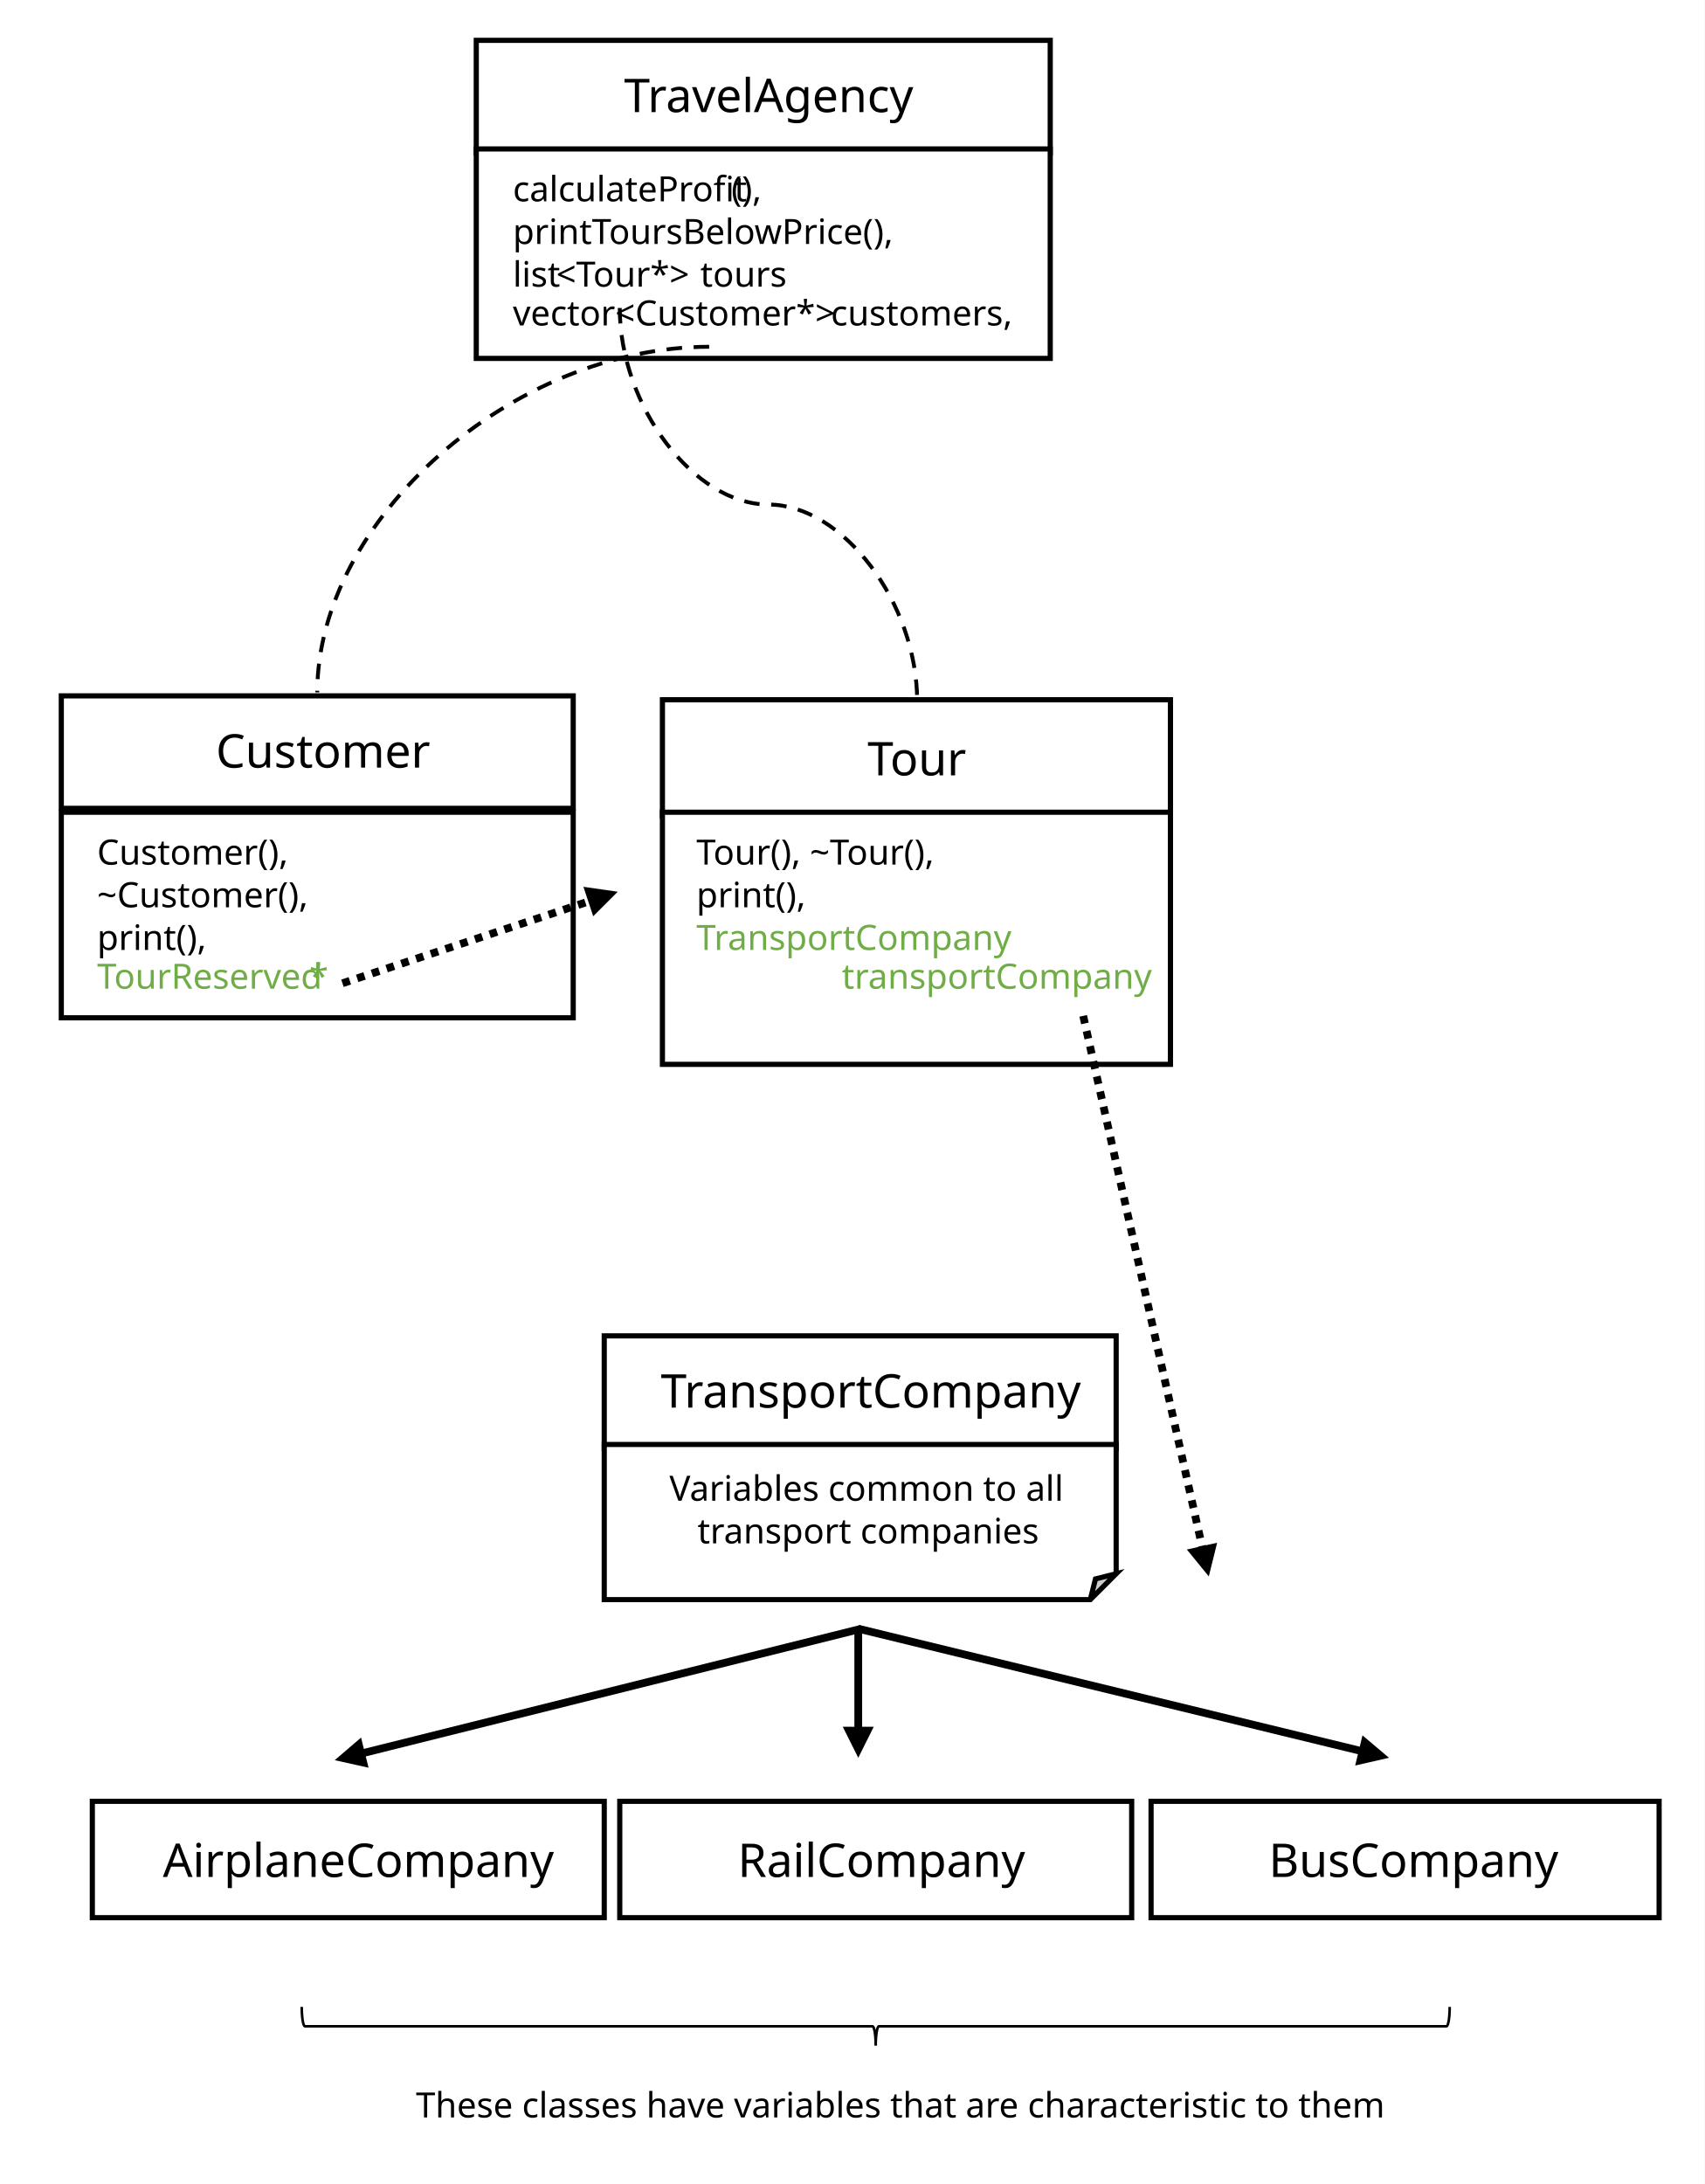
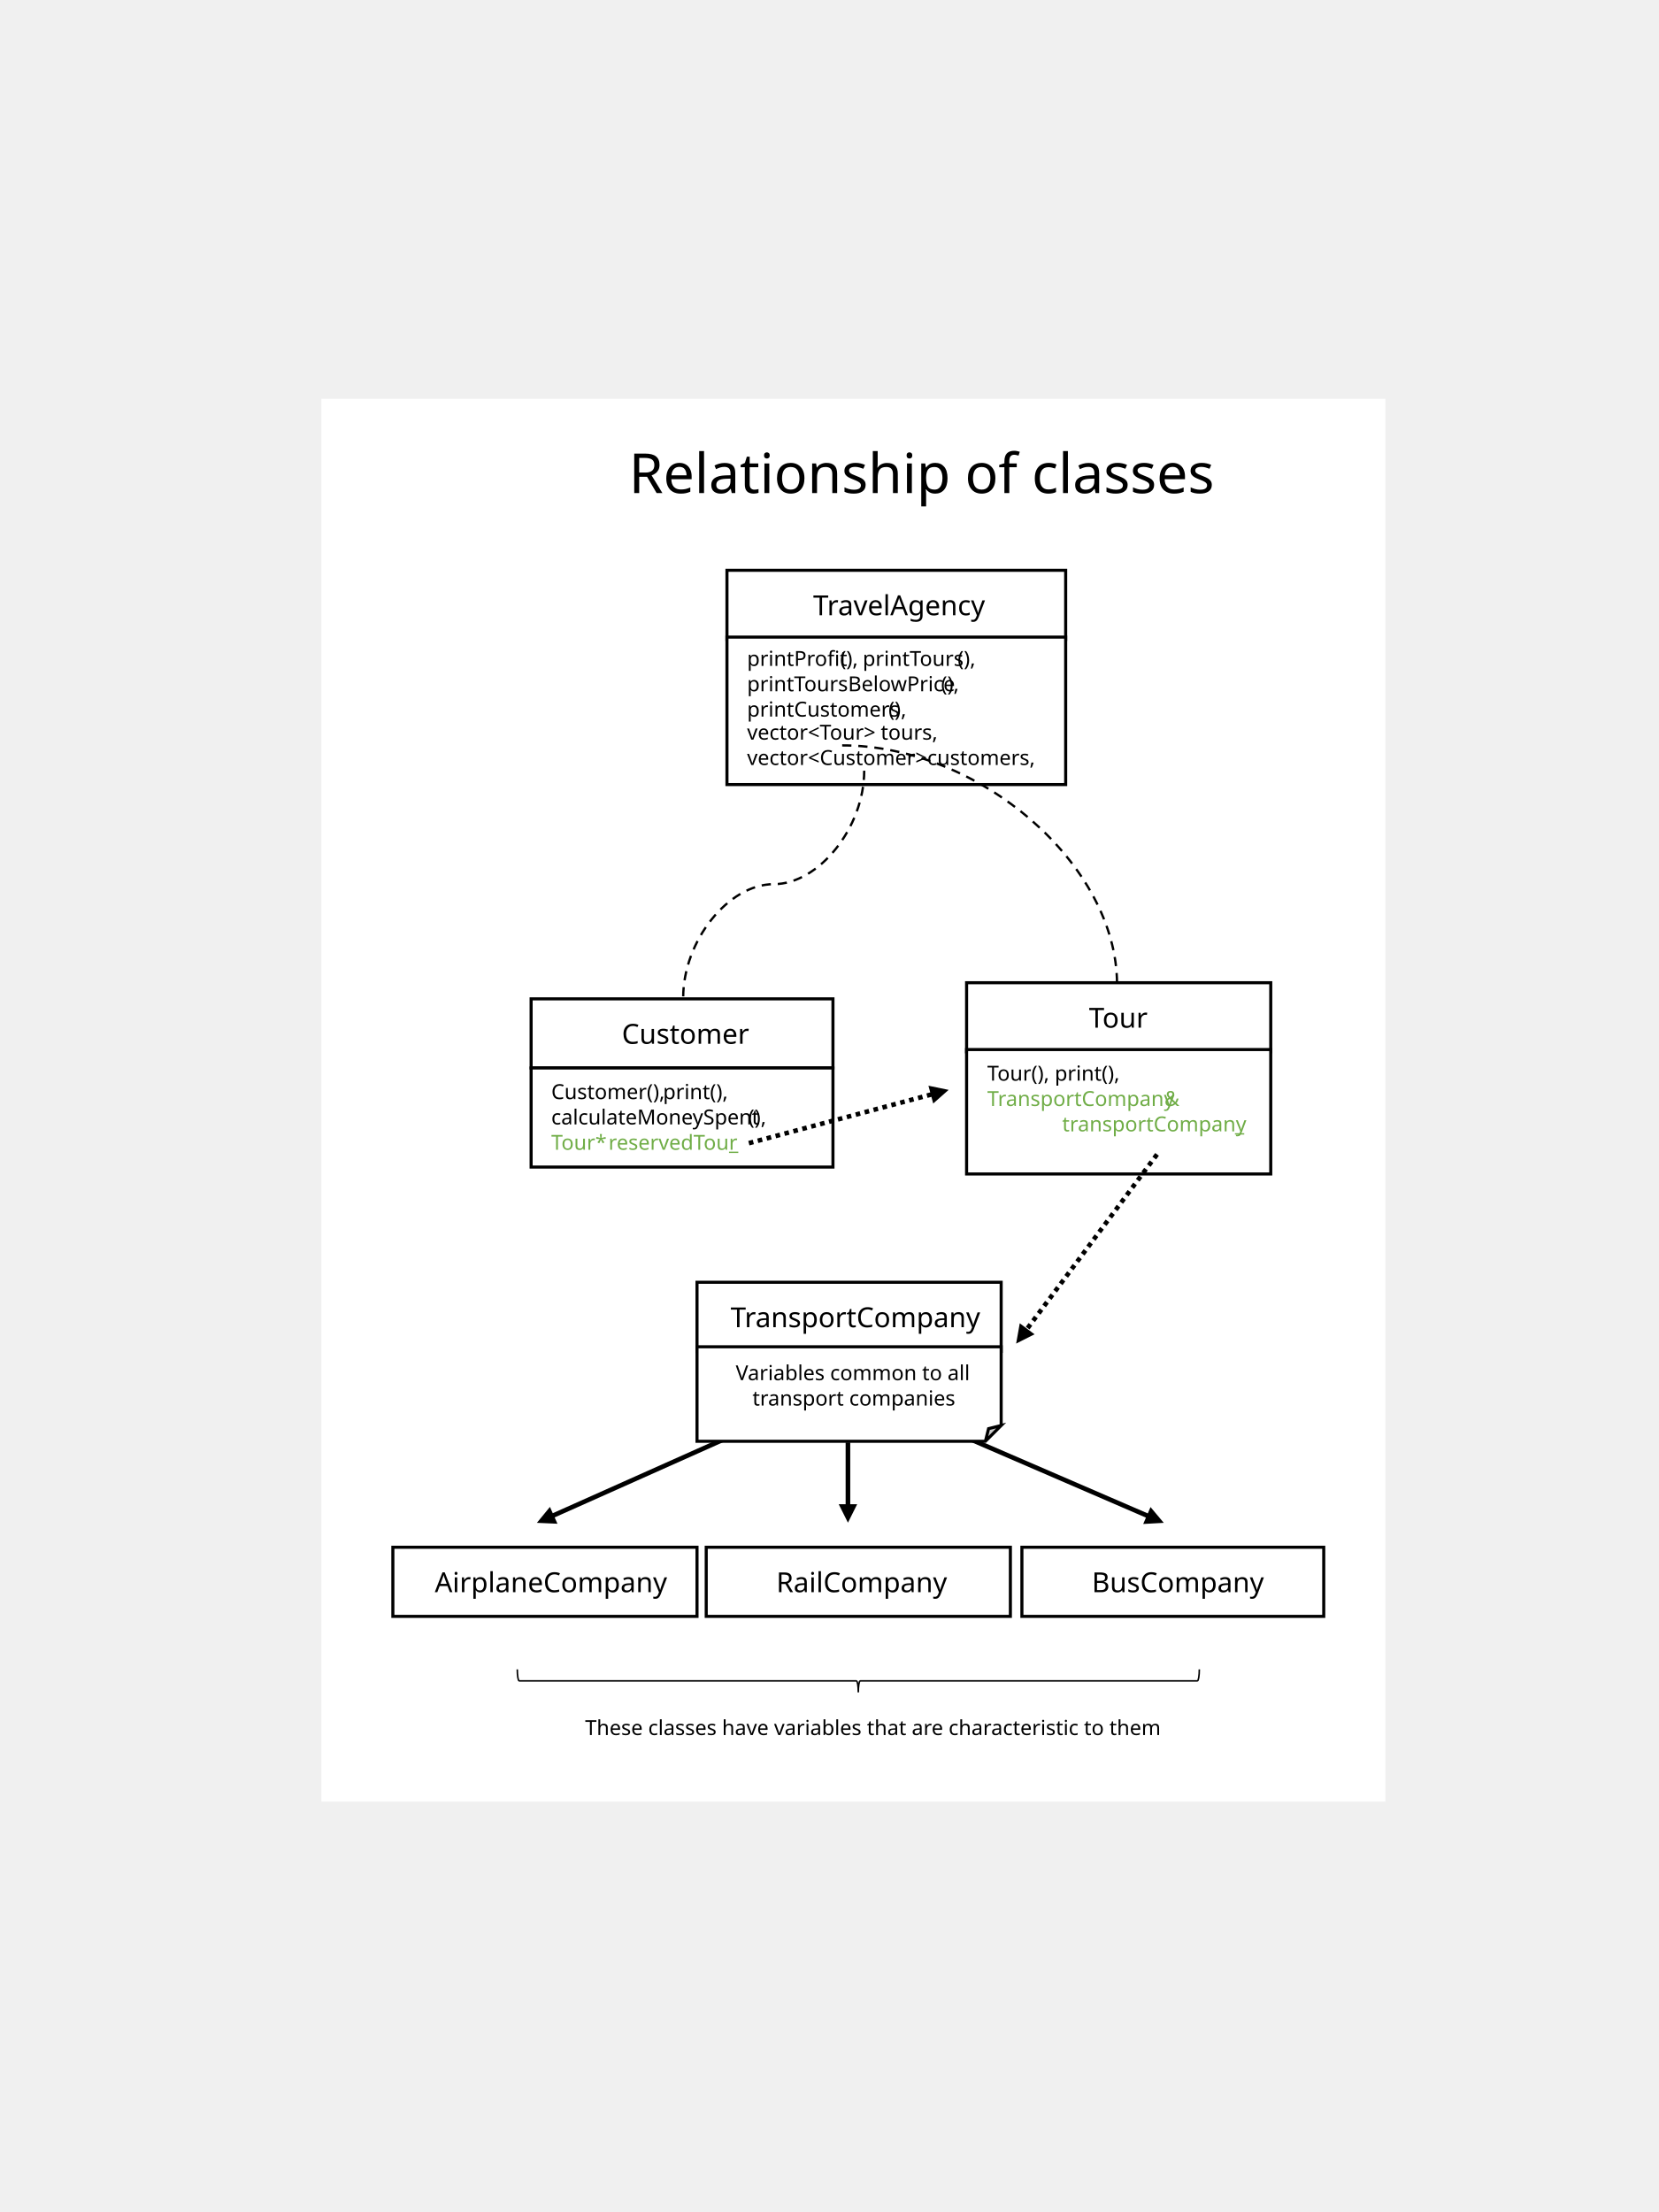
- <svg xmlns="http://www.w3.org/2000/svg" width="439.554" height="563.061" overflow="hidden" version="1.1" id="svg111" style="overflow:hidden">
+ <svg xmlns="http://www.w3.org/2000/svg" id="svg123" version="1.1" overflow="hidden" height="960" width="720">
  <defs id="defs5">
    <clipPath id="clip0">
-       <path d="M 0,0 H 720 V 960 H 0 Z" id="path2" style="clip-rule:evenodd;fill-rule:evenodd" />
+       <path id="path2" clip-rule="evenodd" fill-rule="evenodd" d="M 0,0 H 720 V 960 H 0 Z" />
    </clipPath>
  </defs>
-   <g clip-path="url(#clip0)" id="g109" transform="translate(-146.6947,-207.0984)">
-     <rect x="146.695" y="207.098" width="439.554" height="563.061" id="rect7" style="fill:#ffffff;stroke-width:0.598" />
-     <rect x="162.5" y="386.5" width="132" height="29" stroke-miterlimit="8" id="rect9" style="fill:#ffffff;stroke:#000000;stroke-width:1.333;stroke-miterlimit:8" />
-     <text font-weight="400" transform="translate(202.352,405)" id="text11" style="font-weight:400;font-family:'Segoe UI', 'Segoe UI_MSFontService', sans-serif">Customer</text>
-     <rect x="317.5" y="387.5" width="131" height="30" stroke-miterlimit="8" id="rect13" style="fill:#ffffff;stroke:#000000;stroke-width:1.333;stroke-miterlimit:8" />
-     <text font-weight="400" transform="translate(370.38,407)" id="text15" style="font-weight:400;font-family:'Segoe UI', 'Segoe UI_MSFontService', sans-serif">Tour</text>
-     <rect x="302.5" y="551.5" width="132" height="29" stroke-miterlimit="8" id="rect17" style="fill:#ffffff;stroke:#000000;stroke-width:1.333;stroke-miterlimit:8" />
-     <text font-weight="400" transform="translate(317.077,570)" id="text19" style="font-weight:400;font-family:'Segoe UI', 'Segoe UI_MSFontService', sans-serif">TransportCompany</text>
-     <rect x="170.5" y="671.5" width="132" height="30" stroke-miterlimit="8" id="rect21" style="fill:#ffffff;stroke:#000000;stroke-width:1.333;stroke-miterlimit:8" />
-     <text font-weight="400" transform="translate(188.695,691)" id="text23" style="font-weight:400;font-family:'Segoe UI', 'Segoe UI_MSFontService', sans-serif">AirplaneCompany</text>
-     <rect x="306.5" y="671.5" width="132" height="30" stroke-miterlimit="8" id="rect25" style="fill:#ffffff;stroke:#000000;stroke-width:1.333;stroke-miterlimit:8" />
-     <text font-weight="400" transform="translate(336.917,691)" id="text27" style="font-weight:400;font-family:'Segoe UI', 'Segoe UI_MSFontService', sans-serif">RailCompany</text>
-     <rect x="443.5" y="671.5" width="131" height="30" stroke-miterlimit="8" id="rect29" style="fill:#ffffff;stroke:#000000;stroke-width:1.333;stroke-miterlimit:8" />
-     <text font-weight="400" transform="translate(473.848,691)" id="text31" style="font-weight:400;font-family:'Segoe UI', 'Segoe UI_MSFontService', sans-serif">BusCompany</text>
-     <path d="M 0.242,-0.97 129.579,31.307 129.095,33.247 -0.242,0.97 Z M 129.012,28.073 l 6.793,5.818 -8.73,1.944 z" transform="matrix(-1,-8.74228e-8,-8.74228e-8,1,368.805,627)" id="path33" />
-     <path d="m 369,627 v 26.609 h -2 V 627 Z m 3,25.275 -4,8 -4,-8 z" id="path35" />
-     <path d="m 368.236,626.028 130.37,31.7 -0.473,1.944 -130.369,-31.7 z m 129.783,28.47 6.828,5.777 -8.718,1.997 z" id="path37" />
-     <text font-weight="300" transform="translate(651.603,294)" id="text41" style="font-weight:300;font-family:'Segoe UI', 'Segoe UI_MSFontService', sans-serif;fill:#ffffff">Travel <tspan x="0" y="14" id="tspan39">Agency</tspan>
+   <g id="g121" clip-path="url(#clip0)">
+     <rect style="stroke-width:0.638" id="rect7" fill="#ffffff" height="608.847" width="461.762" y="173.051" x="139.479" />
+     <rect id="rect9" fill="#ffffff" stroke-miterlimit="8" stroke-width="1.333" stroke="#000000" height="30" width="131" y="433.5" x="230.5" />
+     <text id="text11" transform="translate(269.861,453)" font-weight="400" font-family="'Segoe UI', 'Segoe UI_MSFontService', sans-serif">Customer</text>
+     <rect id="rect13" fill="#ffffff" stroke-miterlimit="8" stroke-width="1.333" stroke="#000000" height="30" width="132" y="426.5" x="419.5" />
+     <text id="text15" transform="translate(472.601,446)" font-weight="400" font-family="'Segoe UI', 'Segoe UI_MSFontService', sans-serif">Tour</text>
+     <rect id="rect17" fill="#ffffff" stroke-miterlimit="8" stroke-width="1.333" stroke="#000000" height="30" width="132" y="556.5" x="302.5" />
+     <text id="text19" transform="translate(317.077,576)" font-weight="400" font-family="'Segoe UI', 'Segoe UI_MSFontService', sans-serif">TransportCompany</text>
+     <rect id="rect21" fill="#ffffff" stroke-miterlimit="8" stroke-width="1.333" stroke="#000000" height="30" width="132" y="671.5" x="170.5" />
+     <text id="text23" transform="translate(188.695,691)" font-weight="400" font-family="'Segoe UI', 'Segoe UI_MSFontService', sans-serif">AirplaneCompany</text>
+     <rect id="rect25" fill="#ffffff" stroke-miterlimit="8" stroke-width="1.333" stroke="#000000" height="30" width="132" y="671.5" x="306.5" />
+     <text id="text27" transform="translate(336.917,691)" font-weight="400" font-family="'Segoe UI', 'Segoe UI_MSFontService', sans-serif">RailCompany</text>
+     <rect id="rect29" fill="#ffffff" stroke-miterlimit="8" stroke-width="1.333" stroke="#000000" height="30" width="131" y="671.5" x="443.5" />
+     <text id="text31" transform="translate(473.848,691)" font-weight="400" font-family="'Segoe UI', 'Segoe UI_MSFontService', sans-serif">BusCompany</text>
+     <path id="path33" transform="matrix(-1,-8.74228e-8,-8.74228e-8,1,313.398,625)" d="M 0.408,-0.913 74.719,32.273 73.903,34.099 -0.408,0.913 Z M 74.725,28.99 l 5.674,6.914 -8.936,0.39 z" />
+     <path id="path35" d="m 369,626 0.005,28.165 h -2 L 367,626 Z m 3.005,26.831 -3.999,8.001 -4.001,-8 z" />
+     <path id="path37" d="m 422.397,624.082 76.958,33.259 -0.793,1.836 -76.959,-33.259 z m 76.925,29.976 5.756,6.846 -8.93,0.498 z" />
+     <path id="path39" fill-rule="evenodd" fill="none" stroke-miterlimit="8" stroke-width="0.667" stroke="#000000" d="m 520.5,724.5 c 0,2.762 -0.373,5 -0.833,5 H 373.333 c -0.46,0 -0.833,2.239 -0.833,5 0,-2.761 -0.373,-5 -0.833,-5 H 225.333 c -0.46,0 -0.833,-2.238 -0.833,-5" />
+     <text id="text41" transform="translate(253.935,753)" font-size="9px" font-weight="400" font-family="'Segoe UI', 'Segoe UI_MSFontService', sans-serif">These classes have variables that are characteristic to them</text>
+     <rect id="rect43" fill="#ffffff" stroke-miterlimit="8" stroke-width="1.333" stroke="#000000" height="30" width="147" y="247.5" x="315.5" />
+     <text id="text45" transform="translate(352.896,267)" font-weight="400" font-family="'Segoe UI', 'Segoe UI_MSFontService', sans-serif">TravelAgency</text>
+     <rect id="rect47" fill="#ffffff" stroke-miterlimit="8" stroke-width="1.333" stroke="#000000" height="64" width="147" y="276.5" x="315.5" />
+     <text id="text71" transform="translate(324.231,289)" font-size="9px" font-weight="400" font-family="'Segoe UI', 'Segoe UI_MSFontService', sans-serif">printProfit<tspan id="tspan49" y="0" x="40.333">(),</tspan>
+       <tspan id="tspan51" y="0" x="50.167">printTours</tspan>
+       <tspan id="tspan53" y="0" x="91.333">(),</tspan>
+       <tspan id="tspan55" y="11" x="0">printToursBelowPrice</tspan>
+       <tspan id="tspan57" y="11" x="84.167">(),</tspan>
+       <tspan id="tspan59" y="22" x="0">printCustomers</tspan>
+       <tspan id="tspan61" y="22" x="61.333">(),</tspan>
+       <tspan id="tspan63" y="32" x="0">vector&lt;Tour&gt;</tspan>
+       <tspan id="tspan65" y="32" x="58">tours,</tspan>
+       <tspan id="tspan67" y="43" x="0">vector&lt;Customer&gt;</tspan>
+       <tspan id="tspan69" y="43" x="78.167">customers,</tspan>
    </text>
-     <path d="m 520.5,724.5 c 0,2.762 -0.373,5 -0.833,5 H 373.333 c -0.46,0 -0.833,2.239 -0.833,5 0,-2.761 -0.373,-5 -0.833,-5 H 225.333 c -0.46,0 -0.833,-2.238 -0.833,-5" stroke-miterlimit="8" id="path43" style="fill:none;fill-rule:evenodd;stroke:#000000;stroke-width:0.667;stroke-miterlimit:8" />
-     <text font-weight="400" font-size="9" transform="translate(253.935,753)" id="text45" style="font-weight:400;font-size:9px;font-family:'Segoe UI', 'Segoe UI_MSFontService', sans-serif">These classes have variables that are characteristic to them</text>
-     <rect x="269.5" y="217.5" width="148" height="29" stroke-miterlimit="8" id="rect47" style="fill:#ffffff;stroke:#000000;stroke-width:1.333;stroke-miterlimit:8" />
-     <text font-weight="400" transform="translate(307.601,236)" id="text49" style="font-weight:400;font-family:'Segoe UI', 'Segoe UI_MSFontService', sans-serif">TravelAgency</text>
-     <rect x="269.5" y="245.5" width="148" height="54" stroke-miterlimit="8" id="rect51" style="fill:#ffffff;stroke:#000000;stroke-width:1.333;stroke-miterlimit:8" />
-     <text font-weight="400" font-size="9" transform="translate(278.936,259)" id="text67" style="font-weight:400;font-size:9px;font-family:'Segoe UI', 'Segoe UI_MSFontService', sans-serif">calculateProfit<tspan x="56.333" y="0" id="tspan53">(),</tspan>
-       <tspan x="0" y="11" id="tspan55">printToursBelowPrice</tspan>
- (),<tspan x="0" y="22" id="tspan57">list</tspan>
-       <tspan x="11.167" y="22" id="tspan59">&lt;Tour*&gt;</tspan>
-       <tspan x="48.333" y="22" id="tspan61">tours</tspan>
-       <tspan x="0" y="32" id="tspan63">vector&lt;Customer*&gt;</tspan>
-       <tspan x="82" y="32" id="tspan65">customers</tspan>
- ,</text>
-     <rect x="162.5" y="416.5" width="132" height="53" stroke-miterlimit="8" id="rect69" style="fill:#ffffff;stroke:#000000;stroke-width:1.333;stroke-miterlimit:8" />
-     <text font-weight="400" font-size="9" transform="translate(171.729,430)" id="text79" style="font-weight:400;font-size:9px;font-family:'Segoe UI', 'Segoe UI_MSFontService', sans-serif">Customer(), <tspan x="0" y="11" id="tspan71">~Customer(),</tspan>
-       <tspan x="0" y="22" id="tspan73">print(),</tspan>
-       <tspan x="0" y="32" id="tspan75" style="fill:#70ad47">TourReserved</tspan>
-       <tspan x="54.667" y="32" id="tspan77" style="fill:#70ad47">*</tspan>
+     <rect id="rect73" fill="#ffffff" stroke-miterlimit="8" stroke-width="1.333" stroke="#000000" height="43" width="131" y="463.5" x="230.5" />
+     <text id="text87" transform="translate(239.238,477)" font-size="9px" font-weight="400" font-family="'Segoe UI', 'Segoe UI_MSFontService', sans-serif">Customer(), <tspan id="tspan75" y="0" x="48.5">print(),</tspan>
+       <tspan id="tspan77" y="11" x="0">calculateMoneySpent</tspan>
+       <tspan id="tspan79" y="11" x="85.5">(),</tspan>
+       <tspan id="tspan81" y="22" x="0" fill="#70ad47">Tour*</tspan>
+       <tspan id="tspan83" y="22" x="24.833" fill="#70ad47">reservedTour</tspan>
+       <tspan id="tspan85" y="22" x="77.167" fill="#70ad47">_</tspan>
    </text>
-     <path d="M 0.315,-0.949 2.213,-0.318 1.582,1.58 -0.315,0.949 Z M 4.111,0.313 6.009,0.944 5.378,2.842 3.48,2.211 Z M 7.907,1.575 9.805,2.206 9.174,4.104 7.276,3.473 Z m 3.796,1.262 1.898,0.631 -0.631,1.898 -1.898,-0.631 z m 3.796,1.262 1.898,0.631 -0.631,1.898 -1.898,-0.631 z m 3.796,1.262 1.898,0.631 -0.631,1.898 -1.898,-0.631 z m 3.796,1.262 1.898,0.631 -0.631,1.898 -1.898,-0.631 z m 3.796,1.262 1.898,0.631 -0.631,1.898 -1.898,-0.631 z m 3.796,1.262 1.898,0.631 -0.631,1.898 -1.898,-0.631 z m 3.796,1.262 1.898,0.631 -0.631,1.898 -1.898,-0.631 z m 3.796,1.262 1.898,0.631 -0.631,1.898 -1.898,-0.631 z m 3.796,1.262 1.898,0.631 -0.631,1.898 -1.898,-0.631 z m 3.796,1.262 1.898,0.631 -0.631,1.898 -1.898,-0.631 z m 3.796,1.262 1.898,0.631 -0.631,1.898 -1.898,-0.631 z m 3.796,1.262 1.898,0.631 -0.631,1.898 -1.898,-0.631 z m 3.796,1.262 1.898,0.631 -0.631,1.898 -1.898,-0.631 z m 3.796,1.262 1.898,0.631 -0.631,1.898 -1.898,-0.631 z m 3.796,1.262 0.125,0.042 -0.631,1.898 -0.125,-0.042 z m -0.194,-3.226 6.33,6.319 -8.853,1.272 z" transform="matrix(1,0,0,-1,235,460.596)" id="path81" />
-     <rect x="317.5" y="416.5" width="131" height="65" stroke-miterlimit="8" id="rect83" style="fill:#ffffff;stroke:#000000;stroke-width:1.333;stroke-miterlimit:8" />
-     <text font-weight="400" font-size="9" transform="translate(326.257,430)" id="text91" style="font-weight:400;font-size:9px;font-family:'Segoe UI', 'Segoe UI_MSFontService', sans-serif">Tour(), ~Tour(),<tspan x="0" y="11" id="tspan85">print(),</tspan>
-       <tspan x="0" y="22" id="tspan87" style="fill:#70ad47">TransportCompany</tspan>
-       <tspan x="37.5" y="32" id="tspan89" style="fill:#70ad47">transportCompany</tspan>
+     <path id="path89" transform="matrix(1,0,0,-1,325,496.13)" d="M 0.258,-0.966 2.19,-0.451 1.675,1.482 -0.258,0.966 Z M 4.123,0.065 6.055,0.58 5.54,2.513 3.607,1.997 Z M 7.987,1.096 9.92,1.611 9.404,3.544 7.472,3.028 Z M 11.852,2.127 13.785,2.642 13.269,4.575 11.337,4.059 Z M 15.717,3.158 17.649,3.673 17.134,5.606 15.202,5.09 Z M 19.582,4.189 21.514,4.705 20.999,6.637 19.066,6.121 Z m 3.865,1.031 1.932,0.516 -0.515,1.932 -1.932,-0.516 z m 3.865,1.031 1.932,0.516 -0.515,1.932 -1.932,-0.516 z m 3.865,1.031 1.933,0.516 -0.516,1.932 -1.932,-0.516 z m 3.865,1.031 1.932,0.516 -0.515,1.932 -1.932,-0.516 z m 3.865,1.031 1.932,0.516 -0.515,1.932 -1.932,-0.515 z m 3.865,1.031 1.932,0.515 -0.515,1.932 -1.933,-0.515 z m 3.865,1.031 1.932,0.516 -0.515,1.932 -1.932,-0.515 z m 3.865,1.031 1.932,0.515 -0.515,1.932 -1.932,-0.515 z m 3.865,1.031 1.932,0.515 -0.515,1.932 -1.933,-0.515 z m 3.865,1.031 1.932,0.516 -0.515,1.932 -1.932,-0.515 z m 3.865,1.031 1.933,0.515 -0.516,1.932 -1.932,-0.515 z m 3.865,1.031 1.932,0.515 -0.515,1.933 -1.932,-0.516 z m 3.865,1.031 1.932,0.515 -0.515,1.932 -1.932,-0.515 z m 3.865,1.031 1.932,0.515 -0.516,1.932 -1.932,-0.515 z m 3.865,1.031 1.932,0.516 -0.515,1.932 -1.932,-0.515 z m 2.449,-2.451 6.699,5.927 -8.761,1.803 z" />
+     <rect id="rect91" fill="#ffffff" stroke-miterlimit="8" stroke-width="1.333" stroke="#000000" height="54" width="132" y="455.5" x="419.5" />
+     <text id="text101" transform="translate(428.478,469)" font-size="9px" font-weight="400" font-family="'Segoe UI', 'Segoe UI_MSFontService', sans-serif">Tour(), print(),<tspan id="tspan93" y="11" x="0" fill="#70ad47">TransportCompany</tspan>
+       <tspan id="tspan95" y="11" x="76.833" fill="#70ad47">&amp;</tspan>
+       <tspan id="tspan97" y="22" x="32.5" fill="#70ad47">transportCompany</tspan>
+       <tspan id="tspan99" y="22" x="107.5" fill="#70ad47">_</tspan>
    </text>
-     <path d="m 426.976,468.781 0.437,1.952 -1.951,0.437 -0.438,-1.951 z m 0.874,3.904 0.438,1.951 -1.952,0.437 -0.437,-1.951 z m 0.875,3.903 0.437,1.951 -1.951,0.438 -0.438,-1.952 z m 0.875,3.903 0.437,1.952 -1.952,0.437 -0.437,-1.952 z m 0.874,3.903 0.438,1.952 -1.952,0.437 -0.437,-1.952 z m 0.875,3.903 0.437,1.952 -1.951,0.437 -0.438,-1.951 z m 0.875,3.904 0.437,1.951 -1.952,0.438 -0.437,-1.952 z m 0.874,3.903 0.438,1.951 -1.952,0.438 -0.437,-1.952 z m 0.875,3.903 0.437,1.952 -1.951,0.437 -0.438,-1.952 z m 0.875,3.903 0.437,1.952 -1.952,0.437 -0.437,-1.951 z m 0.874,3.903 0.437,1.952 -1.951,0.437 -0.437,-1.951 z m 0.875,3.904 0.437,1.951 -1.952,0.438 -0.437,-1.952 z m 0.874,3.903 0.438,1.951 -1.952,0.438 -0.437,-1.952 z m 0.875,3.903 0.437,1.952 -1.951,0.437 -0.438,-1.952 z m 0.875,3.903 0.437,1.952 -1.952,0.437 -0.437,-1.951 z m 0.874,3.903 0.438,1.952 -1.952,0.437 -0.437,-1.951 z m 0.875,3.904 0.437,1.951 -1.951,0.438 -0.438,-1.952 z m 0.875,3.903 0.437,1.951 -1.952,0.438 -0.437,-1.952 z m 0.874,3.903 0.438,1.952 -1.952,0.437 -0.437,-1.952 z m 0.875,3.903 0.437,1.952 -1.951,0.437 -0.438,-1.951 z m 0.874,3.903 0.438,1.952 -1.952,0.437 -0.437,-1.951 z m 0.875,3.904 0.437,1.951 -1.951,0.438 -0.438,-1.952 z m 0.875,3.903 0.437,1.951 -1.952,0.438 -0.437,-1.952 z m 0.874,3.903 0.438,1.952 -1.952,0.437 -0.437,-1.952 z m 0.875,3.903 0.437,1.952 -1.951,0.437 -0.438,-1.951 z m 0.875,3.903 0.437,1.952 -1.952,0.437 -0.437,-1.951 z m 0.874,3.904 0.438,1.951 -1.952,0.438 -0.437,-1.952 z m 0.875,3.903 0.437,1.952 -1.951,0.437 -0.438,-1.952 z m 0.875,3.903 0.437,1.952 -1.952,0.437 -0.437,-1.952 z m 0.874,3.903 0.437,1.952 -1.951,0.437 -0.437,-1.951 z m 0.875,3.904 0.437,1.951 -1.951,0.437 -0.438,-1.951 z m 0.874,3.903 0.438,1.951 -1.952,0.438 -0.437,-1.952 z m 0.875,3.903 0.437,1.951 -1.951,0.438 -0.438,-1.952 z m 0.875,3.903 0.437,1.952 -1.952,0.437 -0.437,-1.952 z m 0.874,3.903 0.438,1.952 -1.952,0.437 -0.437,-1.951 z m 0.875,3.904 0.314,1.4 -1.952,0.437 -0.314,-1.4 z m 2.95,-0.557 -2.154,8.681 -5.653,-6.932 z" id="path93" />
-     <path d="m 0,0 c 25.34,0 50.68,19.172 50.68,38.343 0,19.171 25.34,38.343 50.68,38.343" stroke-miterlimit="10" transform="matrix(-4.37114e-8,1,1,4.37114e-8,306.5,286.5)" id="path95" style="fill:none;fill-rule:evenodd;stroke:#000000;stroke-linejoin:round;stroke-miterlimit:10;stroke-dasharray:4, 3" />
-     <path d="M 0,0 C 50.524,0 101.048,44.55 101.048,89.101" stroke-miterlimit="10" transform="matrix(-1,-8.74228e-8,-8.74228e-8,1,329.548,296.5)" id="path97" style="fill:none;fill-rule:evenodd;stroke:#000000;stroke-linejoin:round;stroke-miterlimit:10;stroke-dasharray:4, 3" />
-     <path d="m 302.5,579.5 h 132 v 33.333 l -6.667,6.667 H 302.5 Z" id="path99" style="fill:#ffffff;fill-rule:evenodd" />
-     <path d="m 427.833,619.5 1.334,-5.333 5.333,-1.334 z" id="path101" style="fill:#cdcdcd;fill-rule:evenodd" />
-     <path d="m 427.833,619.5 1.334,-5.333 5.333,-1.334 -6.667,6.667 H 302.5 v -40 h 132 v 33.333" stroke-miterlimit="8" id="path103" style="fill:none;fill-rule:evenodd;stroke:#000000;stroke-width:1.333;stroke-miterlimit:8" />
-     <text font-weight="400" font-size="9" transform="translate(319.308,594)" id="text107" style="font-weight:400;font-size:9px;font-family:'Segoe UI', 'Segoe UI_MSFontService', sans-serif">Variables common to all <tspan x="7.247" y="11" id="tspan105">transport companies</tspan>
+     <path id="path103" transform="matrix(-1,-8.74228e-8,-8.74228e-8,1,502.146,501)" d="M 0.802,-0.597 1.997,1.007 0.393,2.201 -0.802,0.597 Z M 3.191,2.611 4.386,4.215 2.782,5.41 1.587,3.805 Z M 5.58,5.819 6.775,7.423 5.171,8.618 3.976,7.014 Z M 7.969,9.027 9.164,10.631 7.56,11.826 6.365,10.222 Z m 2.389,3.208 1.194,1.604 -1.604,1.195 -1.195,-1.604 z m 2.389,3.208 1.194,1.604 -1.604,1.194 -1.194,-1.604 z m 2.389,3.208 1.195,1.604 -1.604,1.194 -1.194,-1.604 z m 2.389,3.208 1.195,1.604 -1.604,1.195 -1.195,-1.604 z m 2.389,3.208 1.194,1.604 -1.604,1.194 -1.195,-1.604 z m 2.389,3.208 1.194,1.604 -1.604,1.195 -1.194,-1.604 z m 2.389,3.208 1.194,1.604 -1.604,1.194 -1.194,-1.604 z m 2.389,3.208 1.194,1.604 -1.604,1.194 -1.194,-1.604 z m 2.389,3.208 1.195,1.604 -1.604,1.194 -1.194,-1.604 z m 2.389,3.208 1.195,1.604 -1.604,1.194 -1.195,-1.604 z m 2.389,3.208 1.194,1.604 -1.604,1.195 -1.195,-1.604 z m 2.389,3.208 1.194,1.604 -1.604,1.194 -1.194,-1.604 z m 2.389,3.208 1.194,1.604 -1.604,1.195 -1.194,-1.604 z m 2.389,3.208 1.195,1.604 -1.604,1.194 -1.194,-1.604 z m 2.389,3.208 1.195,1.604 -1.604,1.194 -1.195,-1.604 z m 2.389,3.208 1.195,1.604 -1.604,1.195 -1.195,-1.604 z m 2.389,3.208 1.194,1.604 -1.604,1.194 -1.195,-1.604 z m 2.389,3.208 1.194,1.604 -1.604,1.194 -1.194,-1.604 z m 2.389,3.208 1.194,1.604 -1.604,1.194 -1.194,-1.604 z m 2.389,3.208 1.195,1.604 -1.604,1.194 -1.194,-1.604 z m 3.825,0.113 1.57,8.805 -7.986,-4.027 z" />
+     <path id="path105" fill-rule="evenodd" fill="none" stroke-dasharray="4, 3" stroke-miterlimit="10" stroke-linejoin="round" stroke="#000000" d="m 365.5,323.5 c 59.643,0 119.286,51.81 119.286,103.621" />
+     <path id="path107" fill-rule="evenodd" fill="none" stroke-dasharray="4, 3" stroke-miterlimit="10" stroke-linejoin="round" stroke="#000000" d="m 375.061,334.5 c 0,24.612 -19.64,49.223 -39.28,49.223 -19.641,0 -39.281,24.612 -39.281,49.224" />
+     <path id="path109" fill-rule="evenodd" fill="#ffffff" d="m 302.5,584.5 h 132 v 34.167 l -6.833,6.833 H 302.5 Z" />
+     <path id="path111" fill-rule="evenodd" fill="#cdcdcd" d="m 427.667,625.5 1.366,-5.467 5.467,-1.366 z" />
+     <path id="path113" fill-rule="evenodd" fill="none" stroke-miterlimit="8" stroke-width="1.333" stroke="#000000" d="m 427.667,625.5 1.366,-5.467 5.467,-1.366 -6.833,6.833 H 302.5 v -41 h 132 v 34.167" />
+     <text id="text119" transform="translate(319.308,599)" font-size="9px" font-weight="400" font-family="'Segoe UI', 'Segoe UI_MSFontService', sans-serif">Variables common to all <tspan id="tspan115" y="11" x="7.247">transport companies</tspan>
+       <tspan id="tspan117" y="-385" x="-46.38" font-size="24px" font-weight="300">Relationship of classes</tspan>
    </text>
  </g>
</svg>
